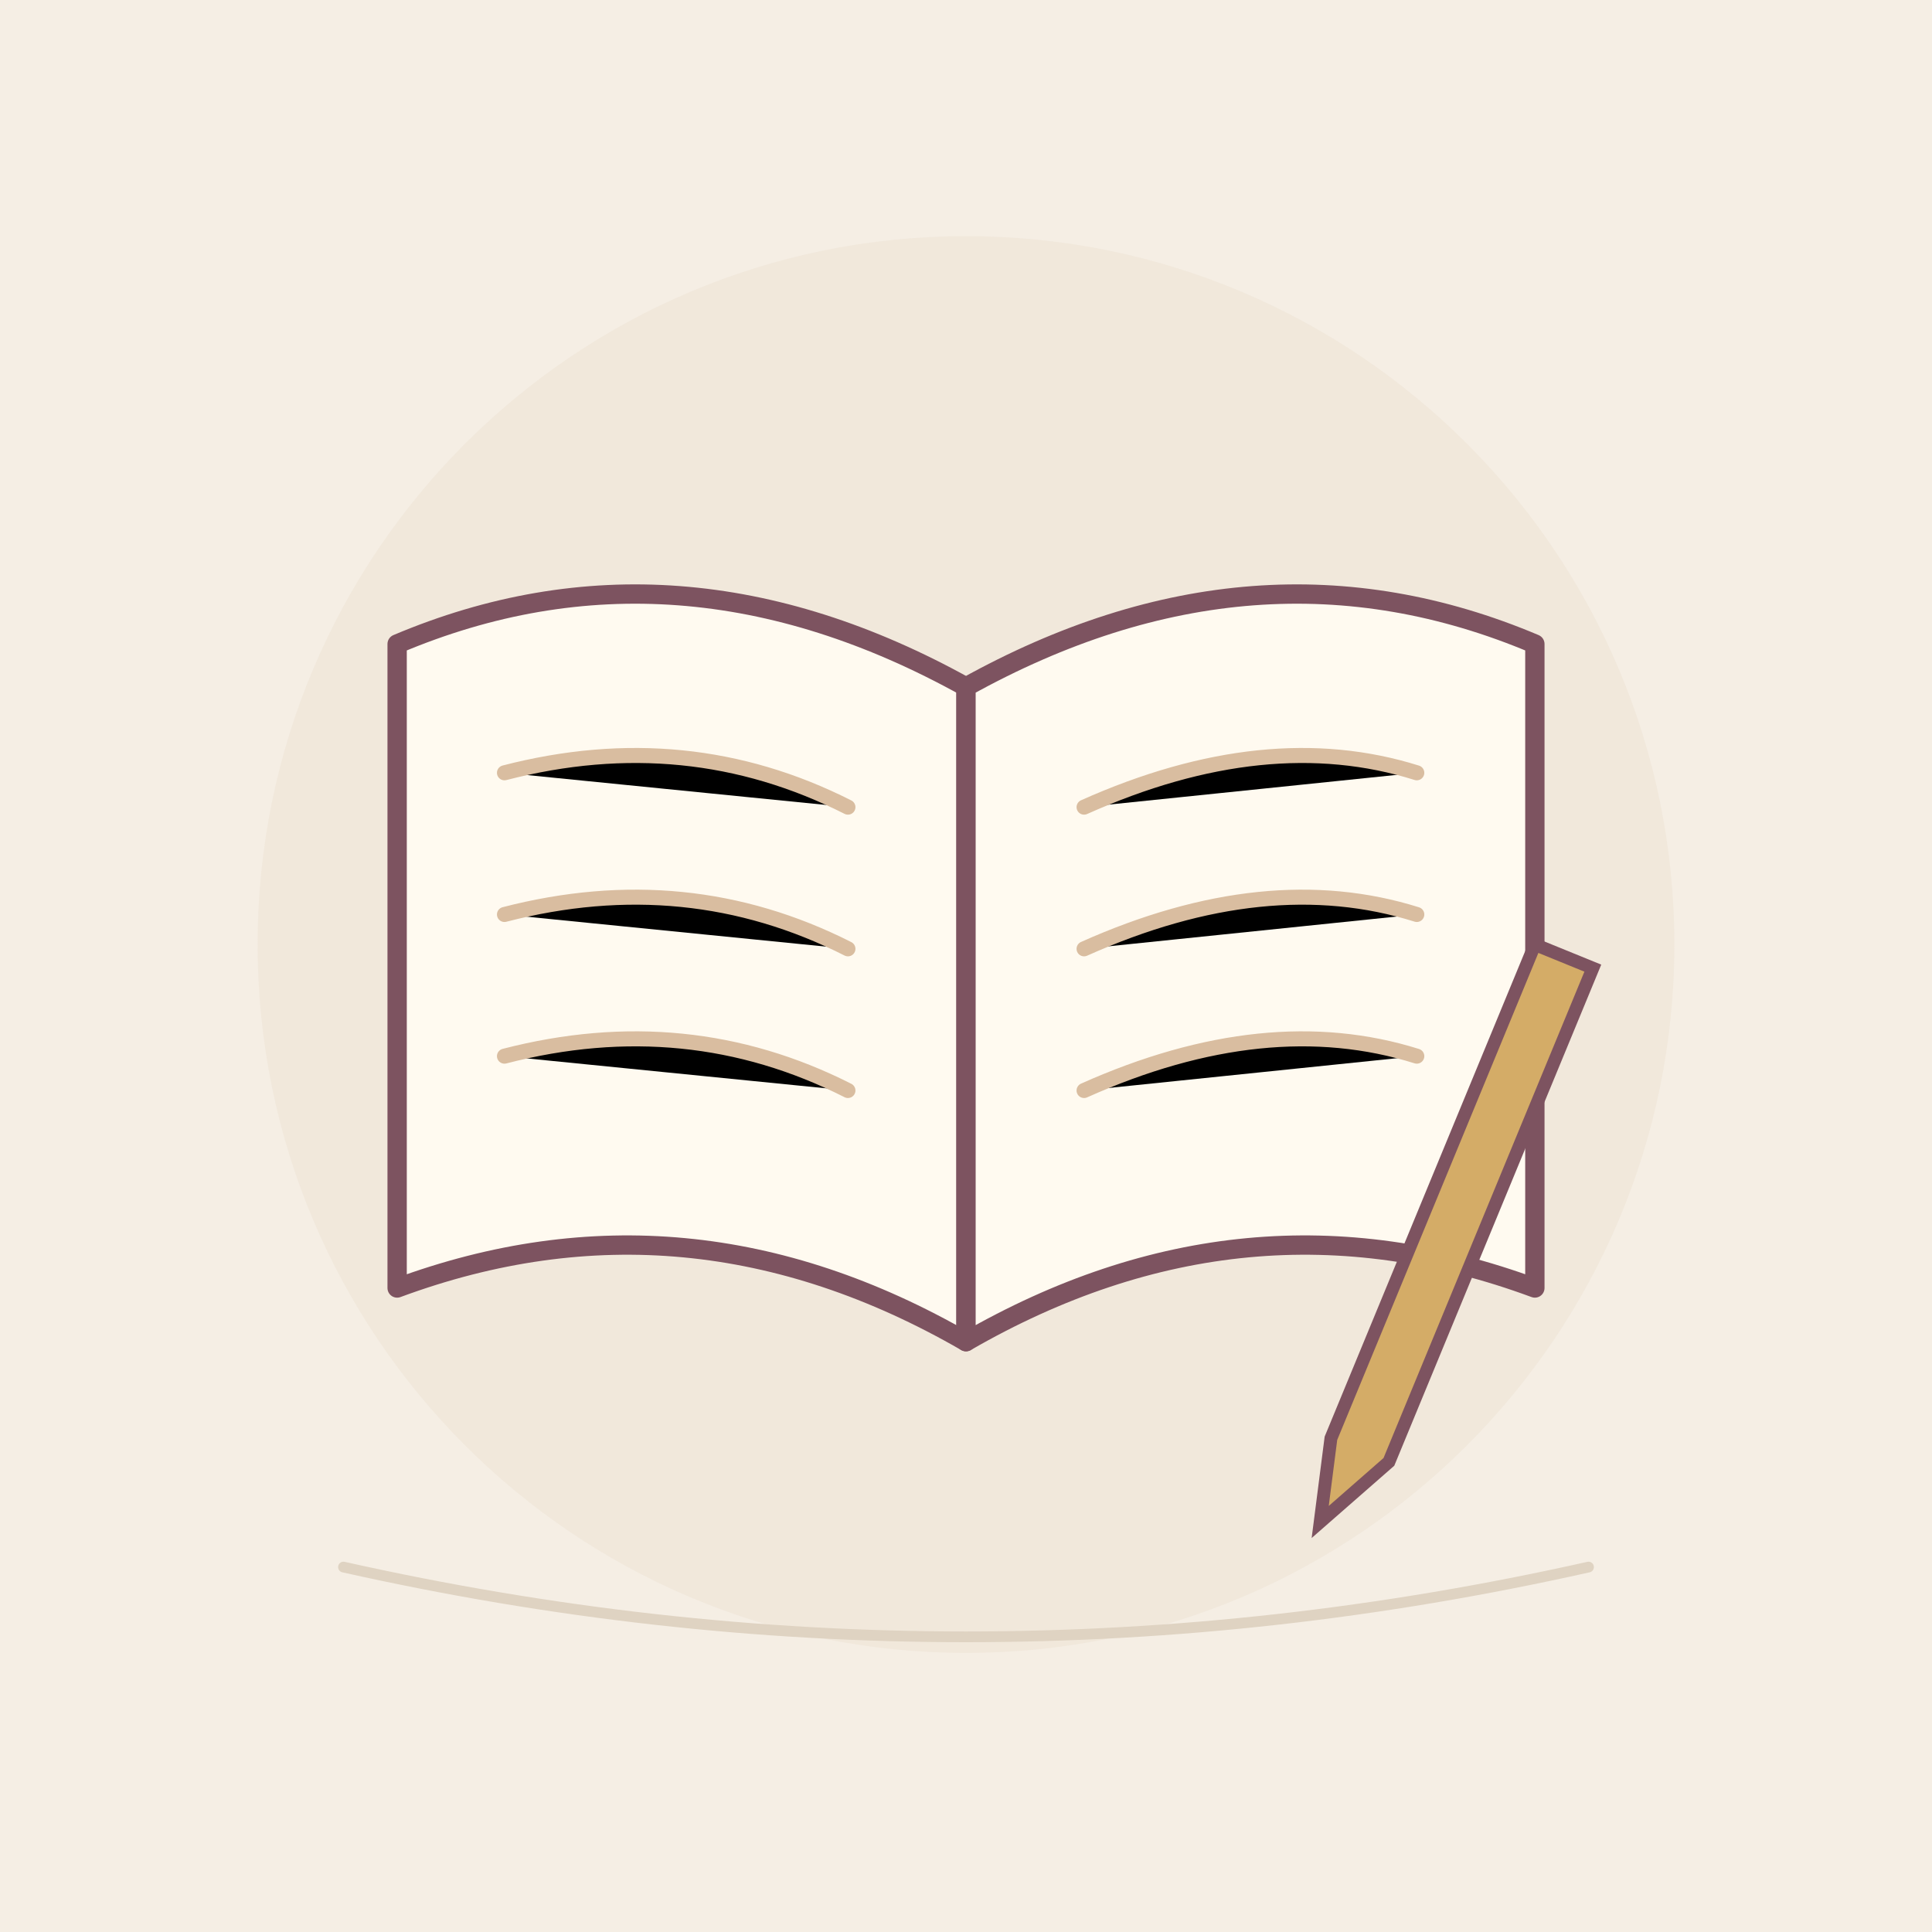
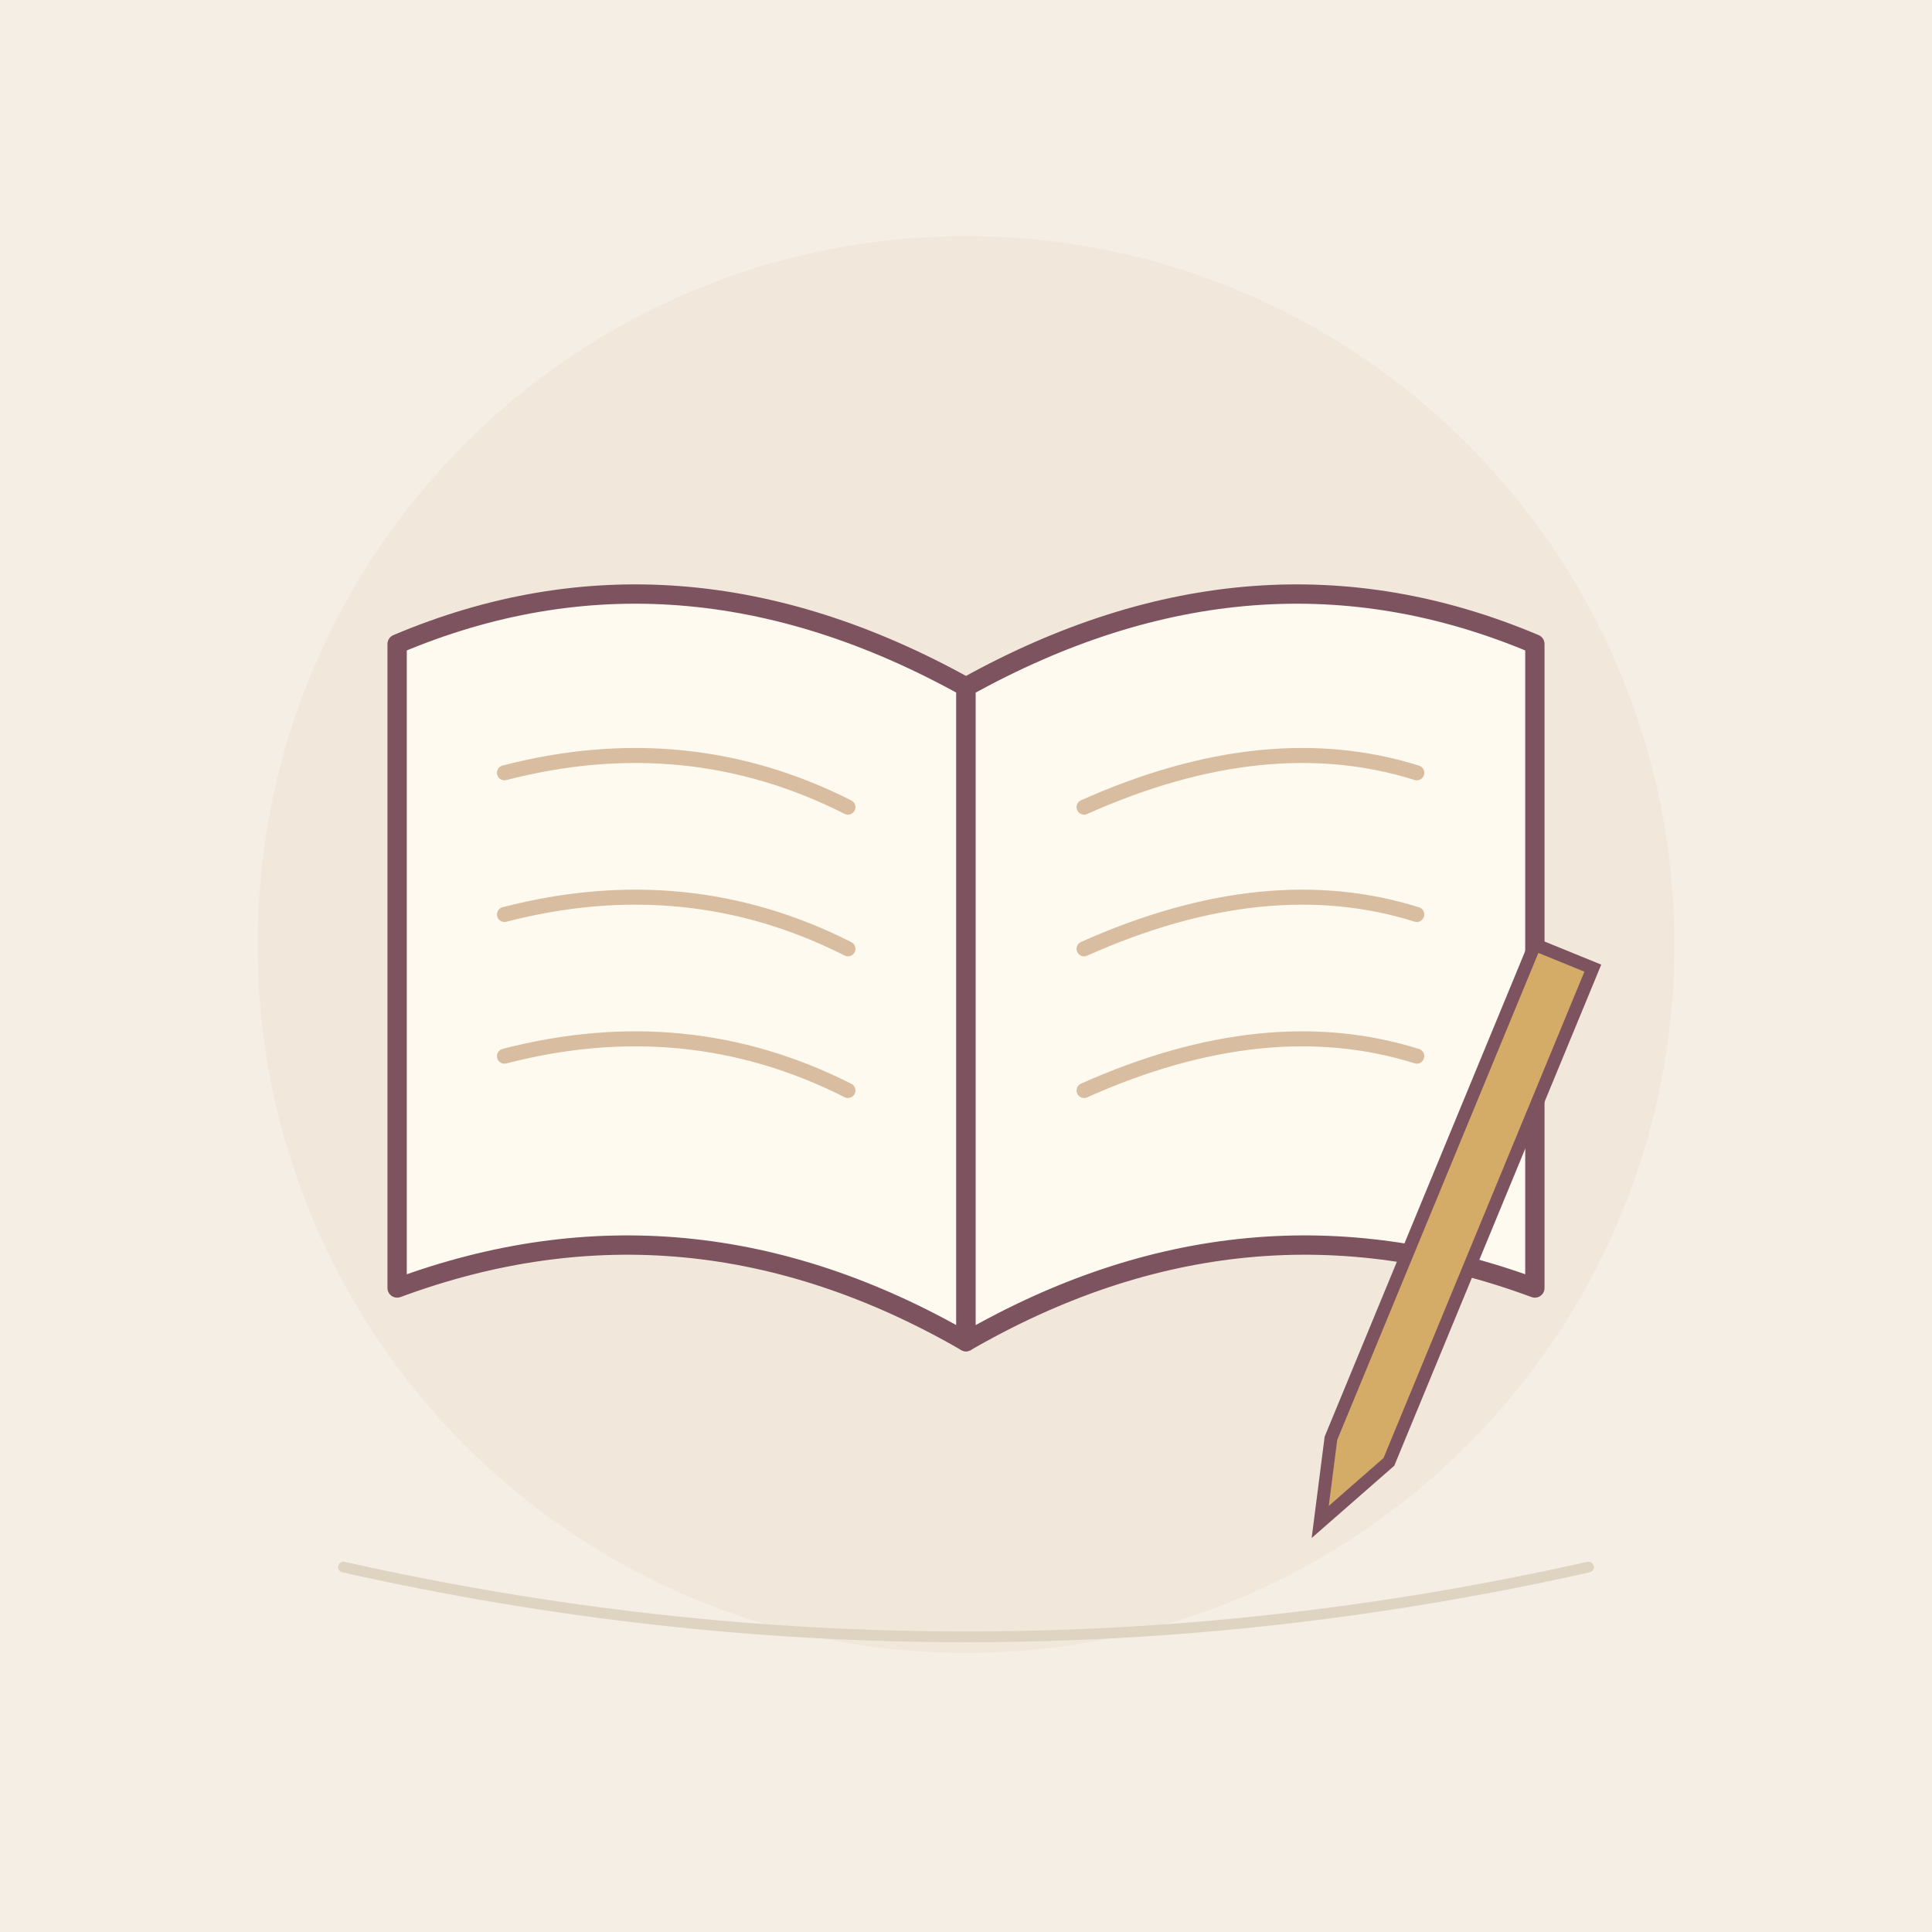
<svg xmlns="http://www.w3.org/2000/svg" width="900" height="900" viewBox="0 0 900 900" role="img" aria-labelledby="title">
  <rect width="900" height="900" fill="#f5eee4" />
  <circle cx="450" cy="440" r="330" fill="#eee4d6" opacity=".6" />
  <path d="M160 730q290 65 580 0" fill="none" stroke="#dfd3c2" stroke-width="5" stroke-linecap="round" />
  <g fill="#fffaf0" stroke="#7d5360" stroke-width="9" stroke-linejoin="round">
    <path d="M450 320Q315 245 185 300v300q135-50 265 25Z" />
    <path d="M450 320q135-75 265-20v300q-135-50-265 25Z" />
  </g>
  <path d="M450 320v305" stroke="#7d5360" stroke-width="8" />
-   <g stroke="#d9bda0" stroke-width="7" stroke-linecap="round">
+   <g fill="none" stroke="#d9bda0" stroke-width="7" stroke-linecap="round">
    <path d="M235 360q85-22 160 16m-160 50q85-22 160 16m-160 50q85-22 160 16m110-132q85-38 155-16m-155 82q85-38 155-16m-155 82q85-38 155-16" />
  </g>
  <path d="M620 670l95-230 27 11-95 230-32 28Z" fill="#d4ac67" stroke="#7d5360" stroke-width="6" />
</svg>
